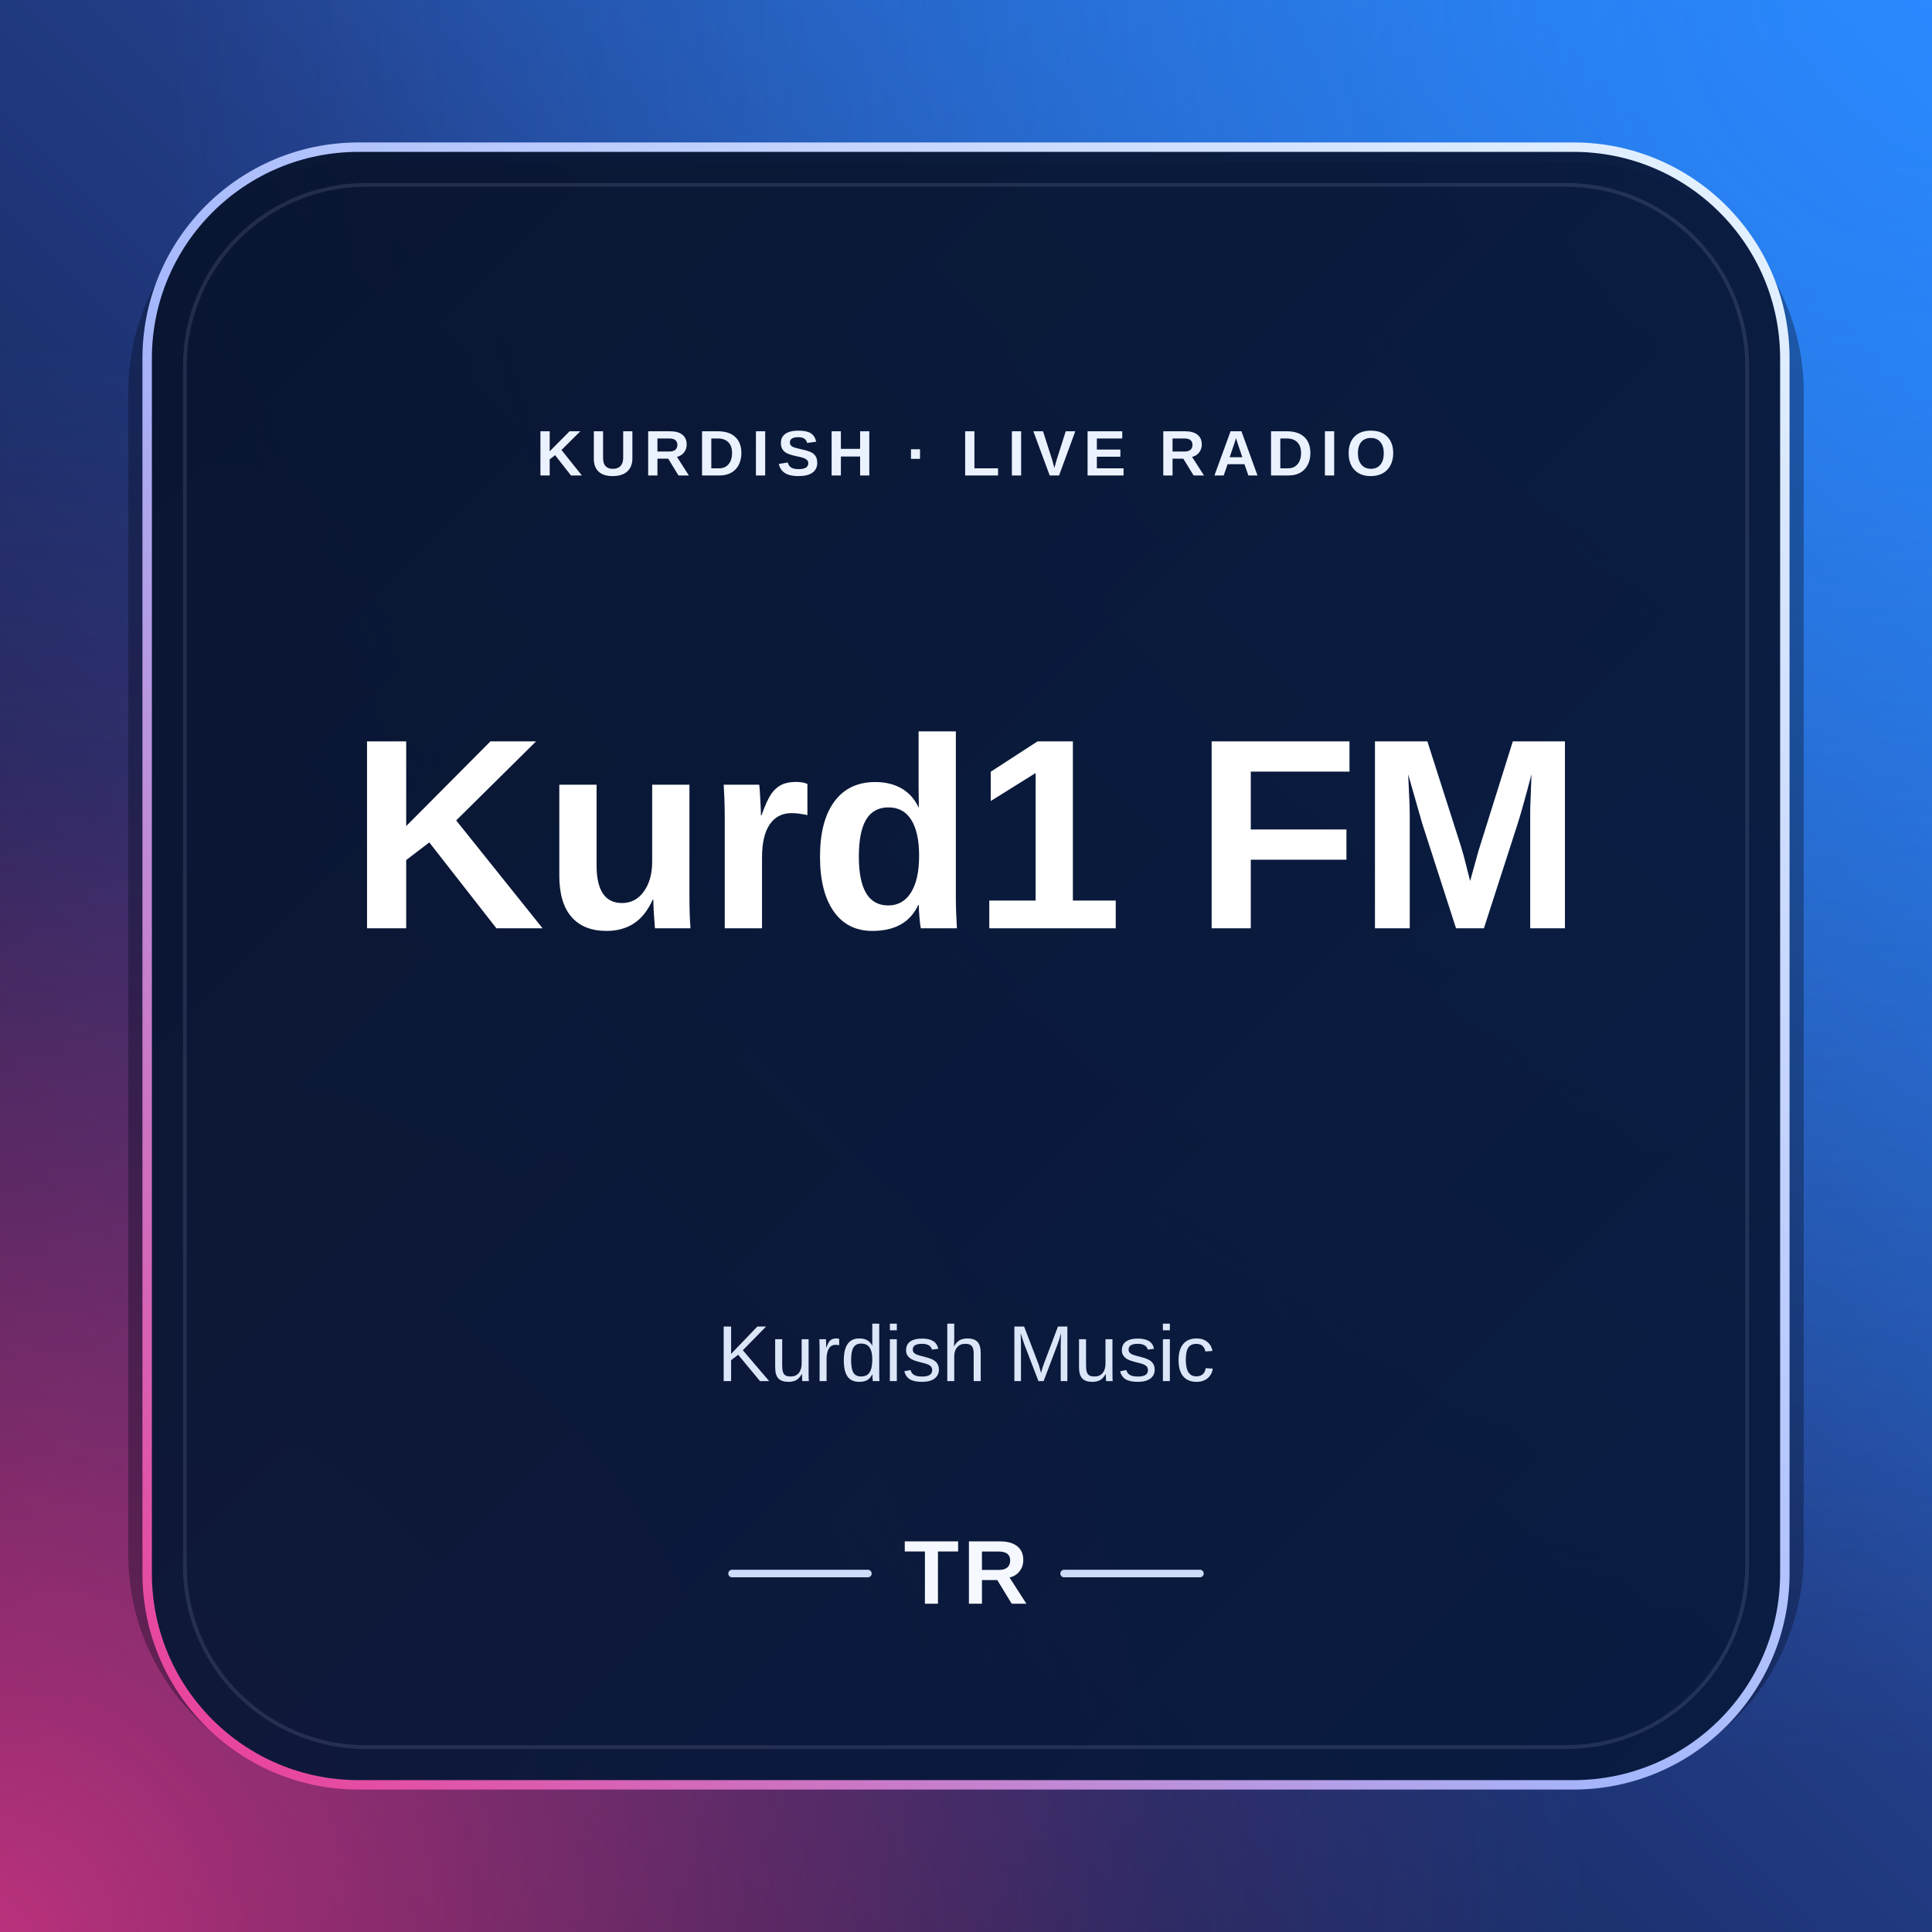
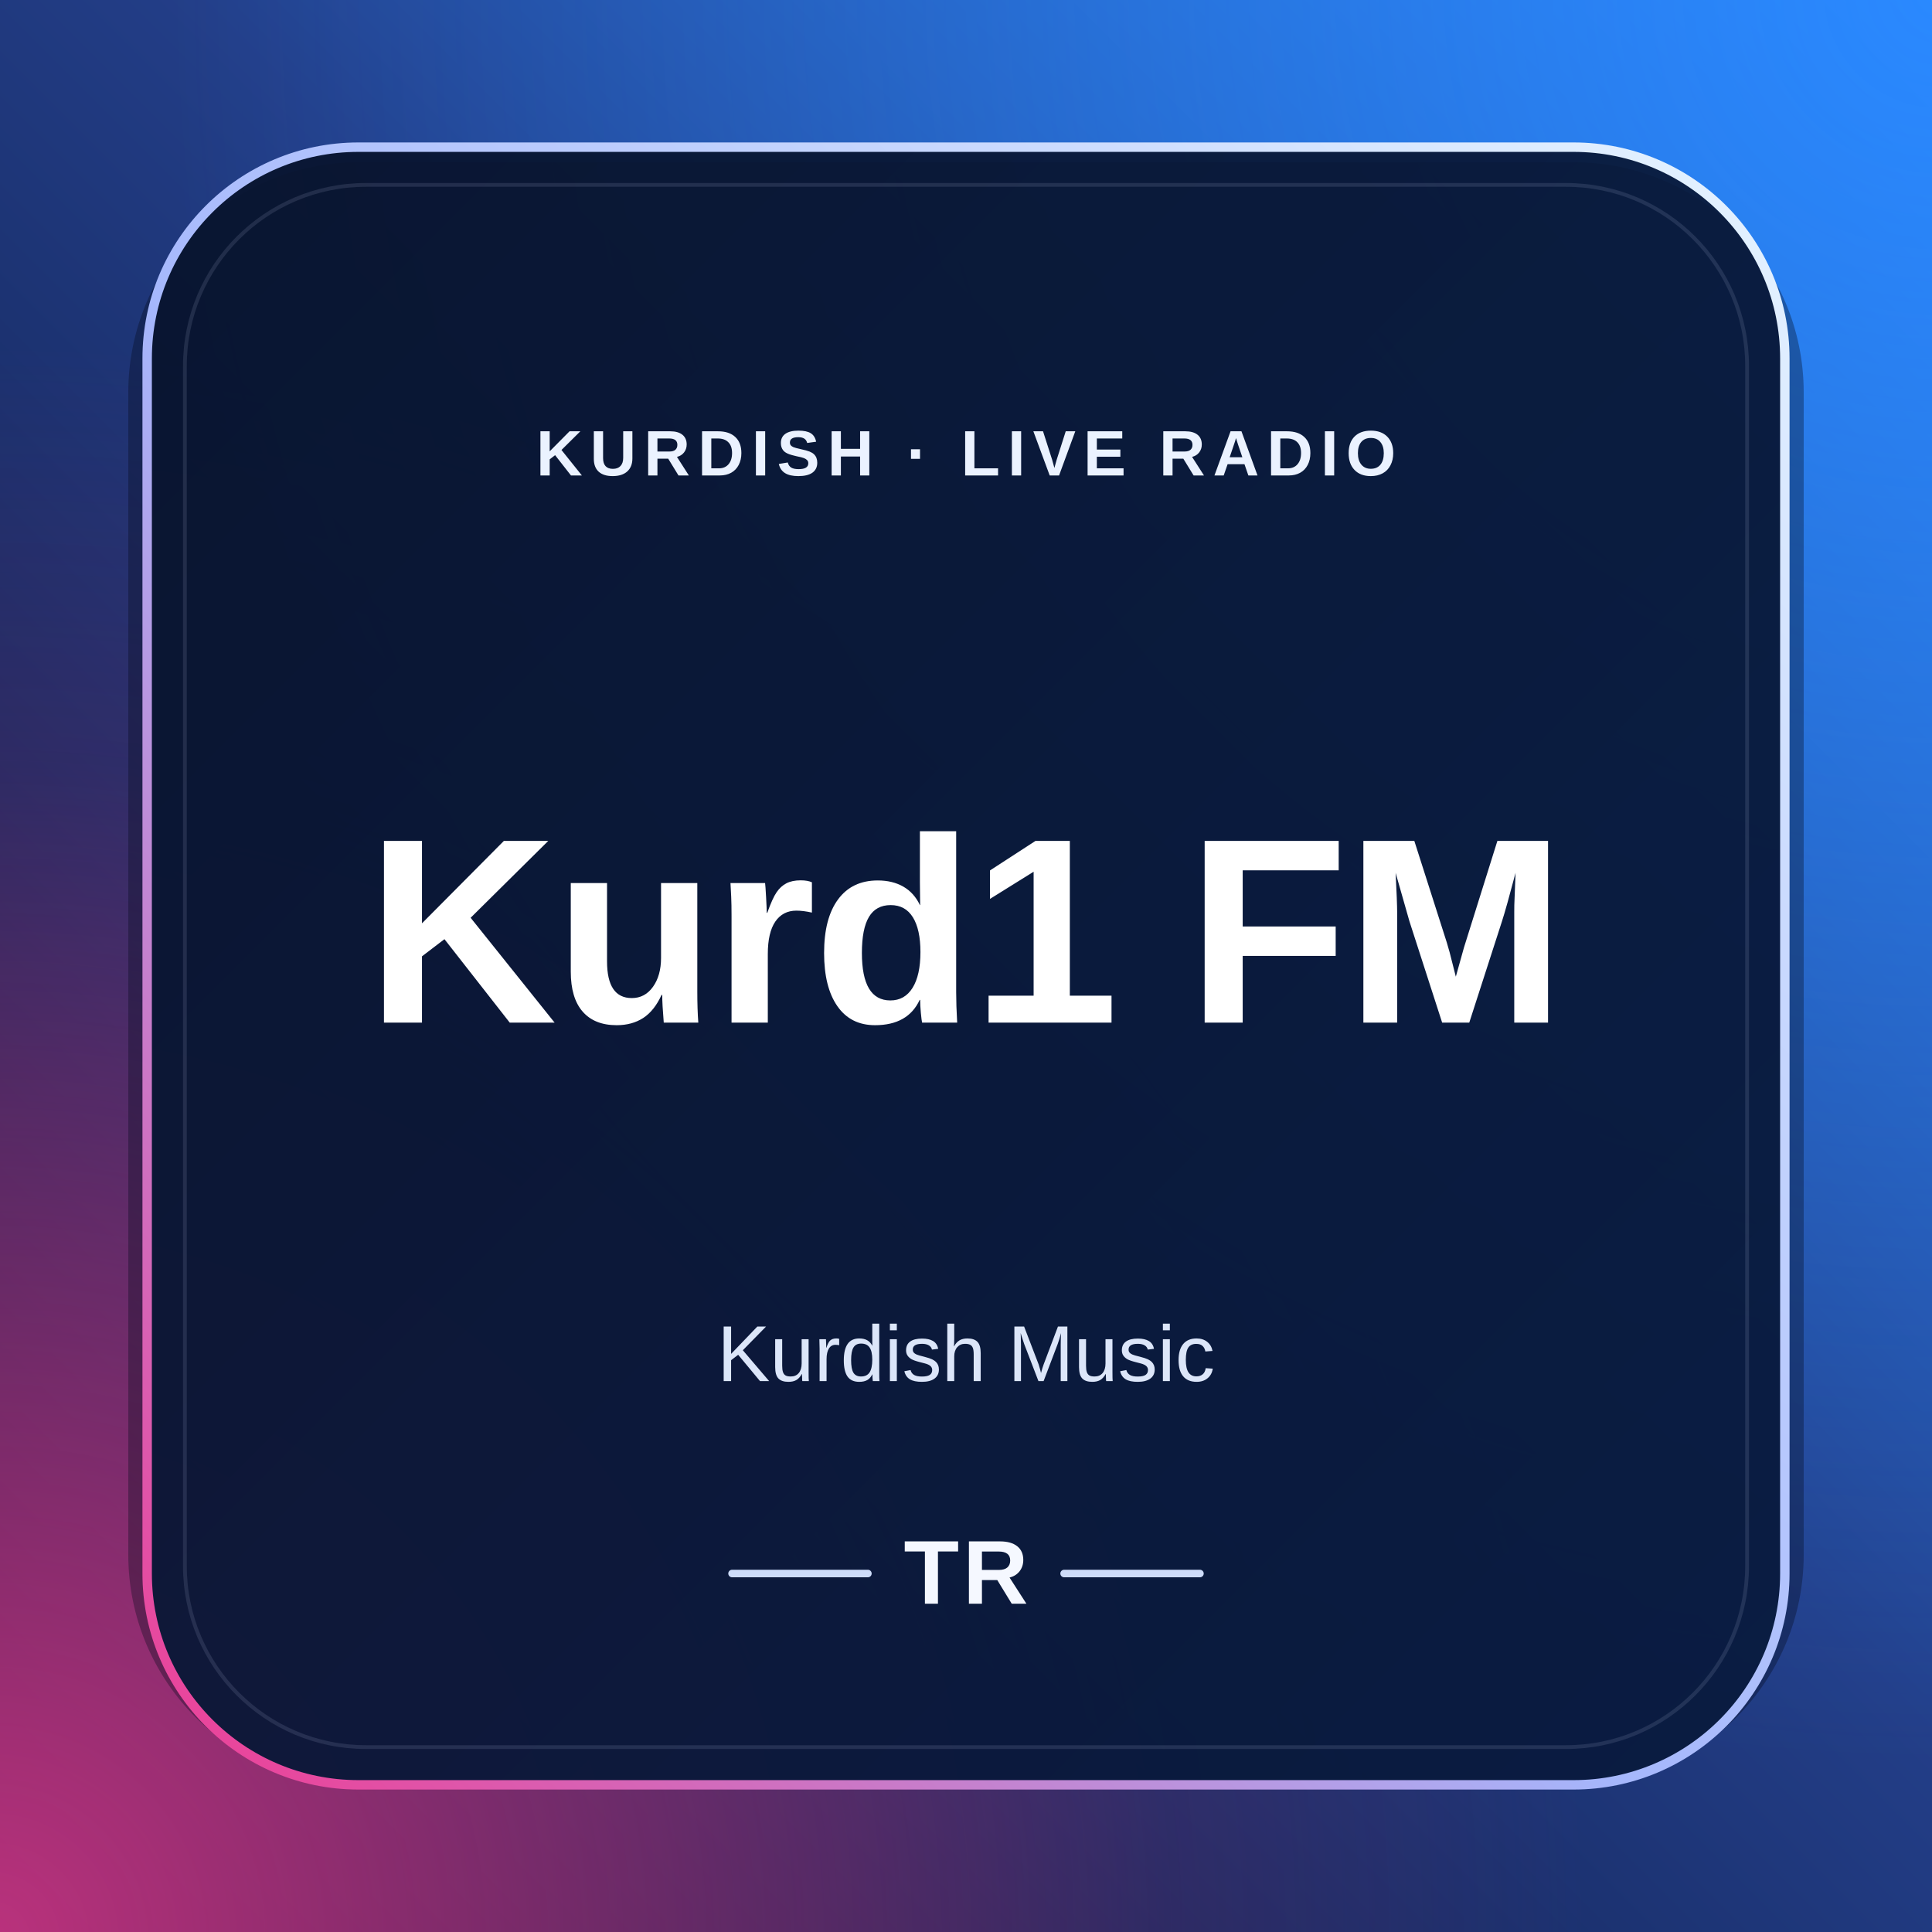
<svg xmlns="http://www.w3.org/2000/svg" width="1254" height="1254" viewBox="0 0 512 512" role="img" aria-label="Kurd1 FM radio cover">
  <defs>
    <linearGradient id="background" x1="0" y1="1" x2="1" y2="0">
      <stop offset="0" stop-color="#050e2a" />
      <stop offset=".55" stop-color="#233e88" />
      <stop offset="1" stop-color="#2a89ff" />
    </linearGradient>
    <radialGradient id="leftGlow" cx="0" cy="1" r=".82">
      <stop offset="0" stop-color="#ee3c94" stop-opacity=".78" />
      <stop offset=".74" stop-color="#ee3c94" stop-opacity=".11" />
      <stop offset="1" stop-color="#ee3c94" stop-opacity="0" />
    </radialGradient>
    <radialGradient id="rightGlow" cx="1" cy="0" r=".91">
      <stop offset="0" stop-color="#2a89ff" stop-opacity=".64" />
      <stop offset="1" stop-color="#2a89ff" stop-opacity="0" />
    </radialGradient>
    <linearGradient id="rim" x1="0" y1="1" x2="1" y2="0">
      <stop offset="0" stop-color="#ee3c94" />
      <stop offset=".45" stop-color="#a5b7fc" />
      <stop offset="1" stop-color="#e6f4ff" />
    </linearGradient>
    <linearGradient id="pane" x1="0" y1="0" x2="1" y2="1">
      <stop offset="0" stop-color="#09142e" stop-opacity=".94" />
      <stop offset="1" stop-color="#091b40" stop-opacity=".92" />
    </linearGradient>
  </defs>
  <rect width="512" height="512" fill="url(#background)" />
  <rect width="512" height="512" fill="url(#leftGlow)" />
  <rect width="512" height="512" fill="url(#rightGlow)" />
  <rect x="34" y="43" width="444" height="430" rx="61" fill="#040819" opacity=".34" />
  <rect x="39" y="39" width="434" height="434" rx="56" fill="url(#pane)" stroke="url(#rim)" stroke-width="2.5" />
  <rect x="49" y="49" width="414" height="414" rx="48" fill="none" stroke="#d0deff" stroke-opacity=".12" />
  <text x="256" y="126" text-anchor="middle" font-family="Arial,Helvetica,sans-serif" font-size="17" font-weight="700" letter-spacing="2.0" fill="#ebf2ff">KURDISH · LIVE RADIO</text>
-   <text x="256" y="246" text-anchor="middle" font-family="Arial,Helvetica,sans-serif" font-size="72" font-weight="750" letter-spacing="-0.7" fill="#ffffff">Kurd1 FM</text>
+   <text x="256" y="271" text-anchor="middle" font-family="Arial,Helvetica,sans-serif" font-size="70" font-weight="750" letter-spacing="-0.7" fill="#ffffff">Kurd1 FM</text>
  <text x="256" y="366" text-anchor="middle" font-family="Arial,Helvetica,sans-serif" font-size="21" font-weight="400" fill="#dce6f9">Kurdish Music</text>
  <path d="M194 417H230 M282 417H318" fill="none" stroke="#cedcf9" stroke-width="2" stroke-linecap="round" />
  <text x="256" y="425" text-anchor="middle" font-family="Arial,Helvetica,sans-serif" font-size="24" font-weight="700" letter-spacing="1" fill="#f5f8ff">TR</text>
</svg>
